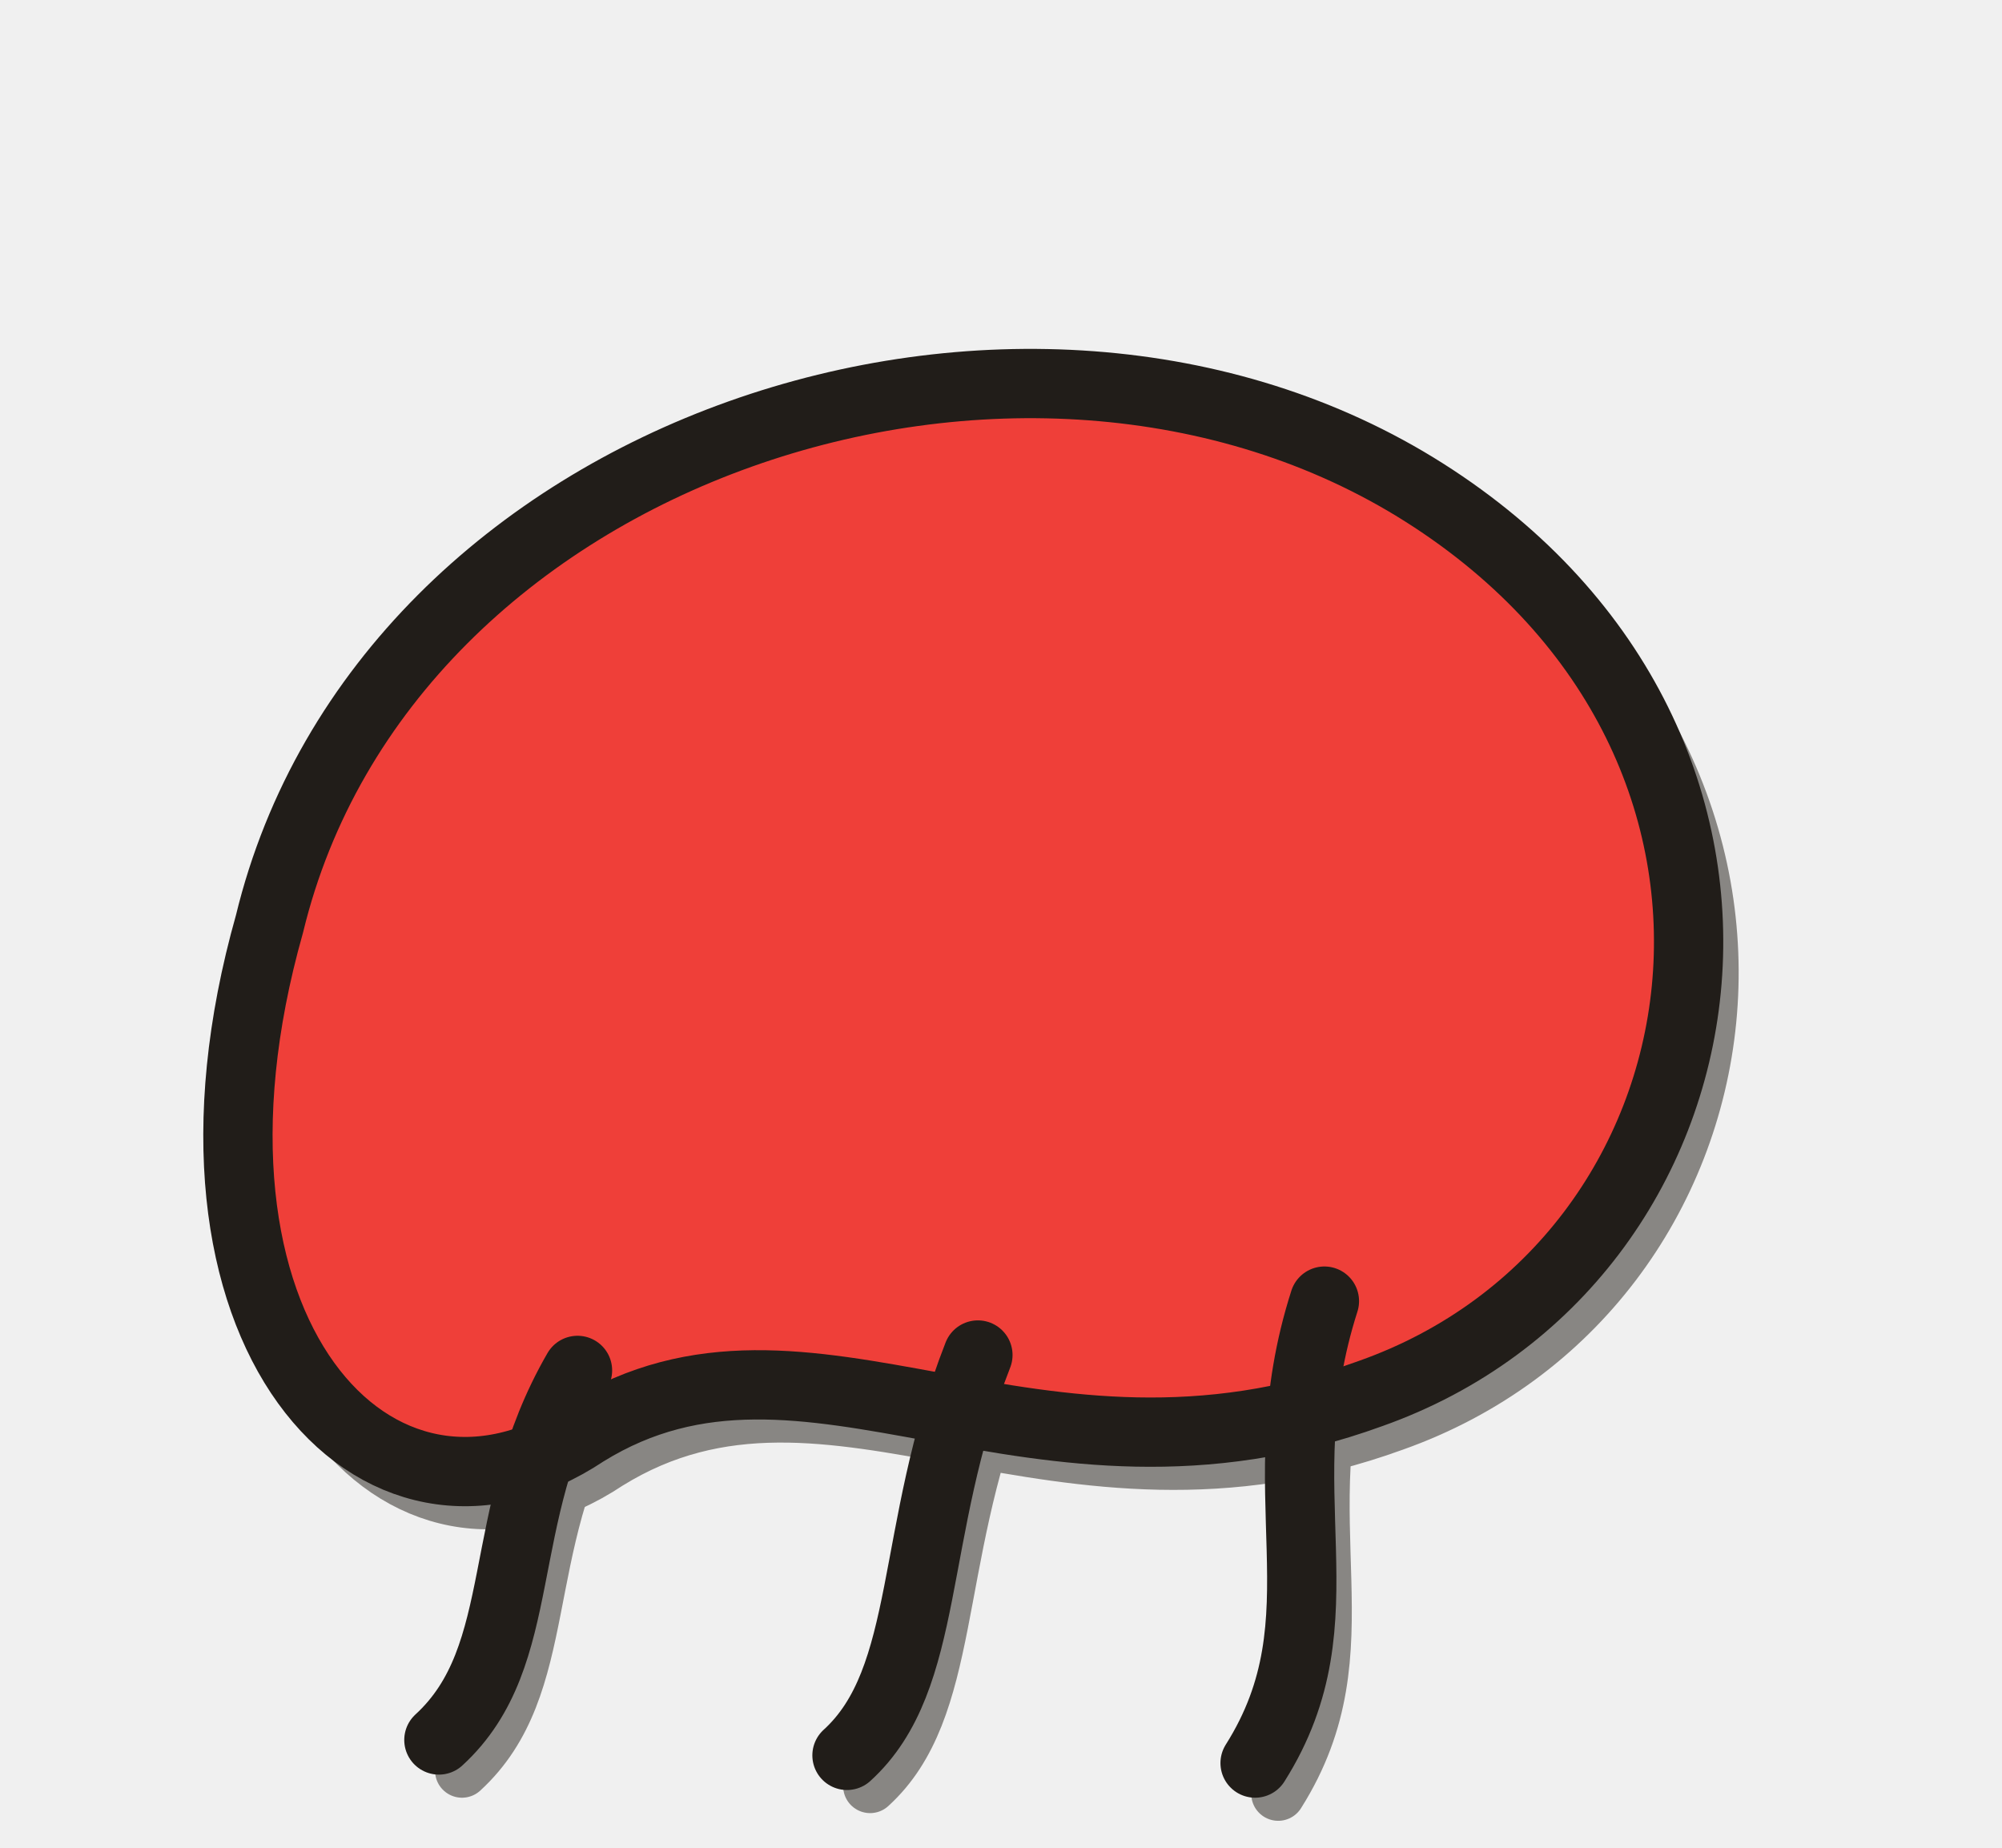
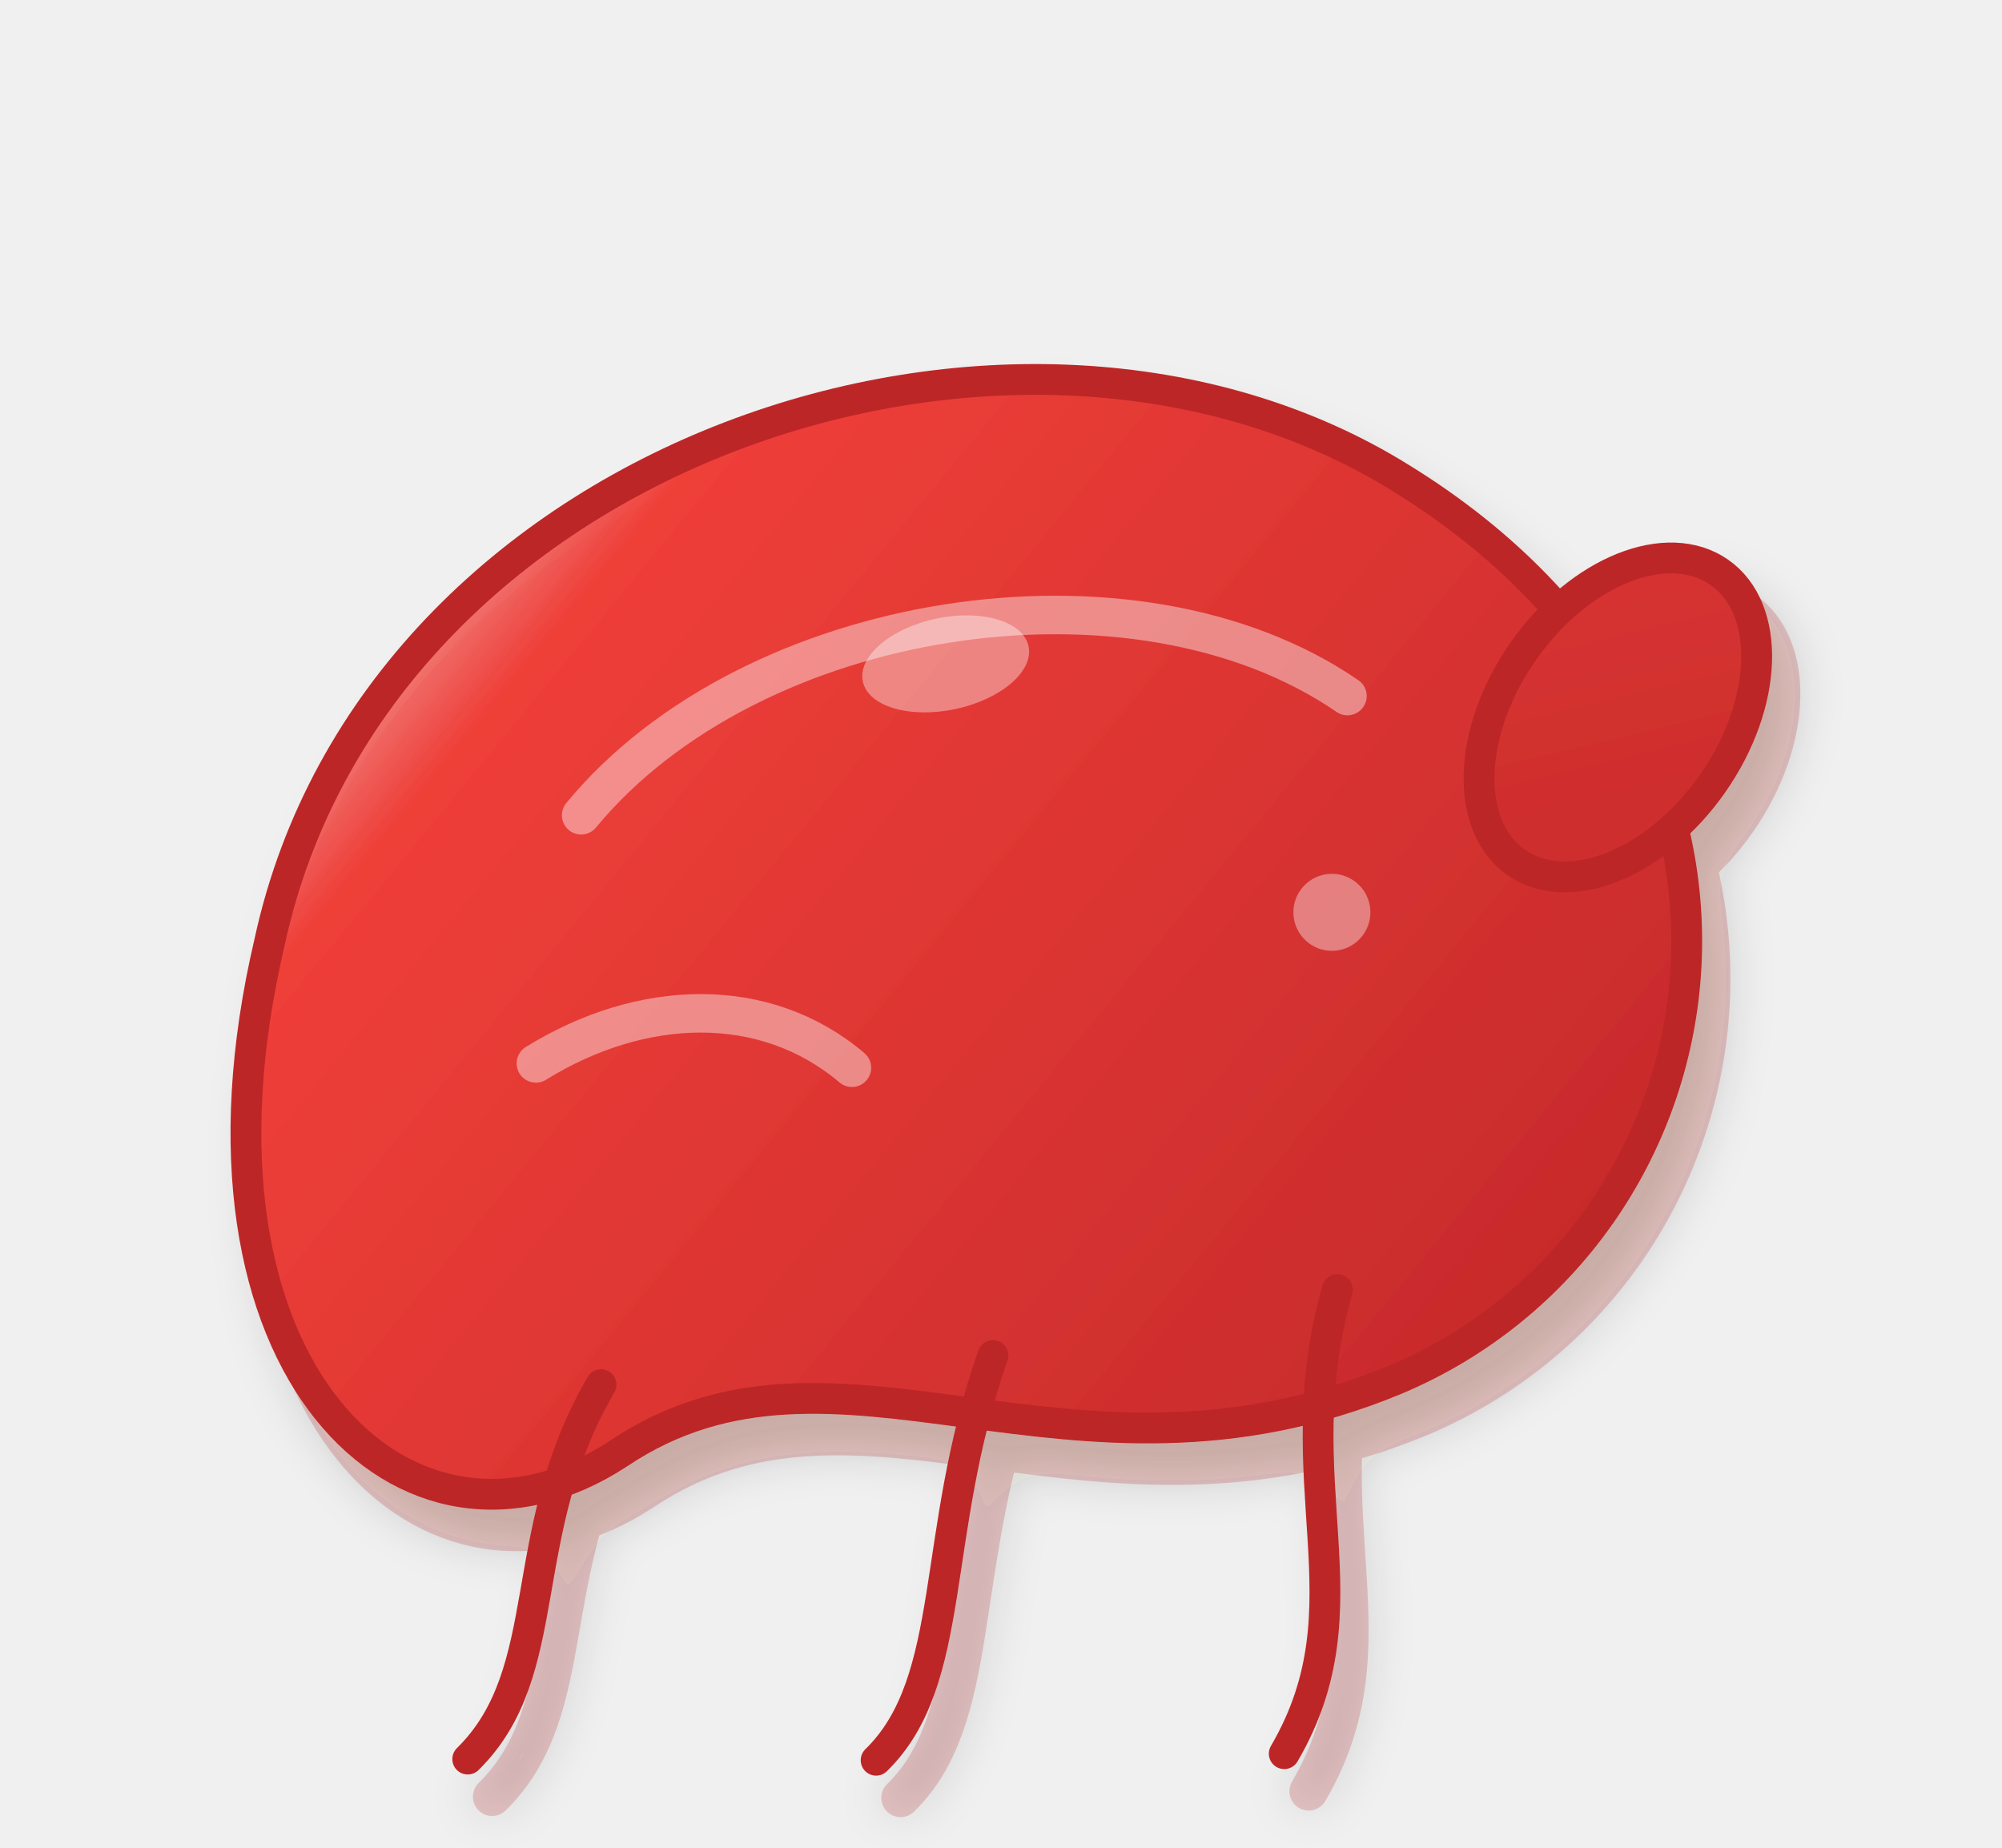
<svg xmlns="http://www.w3.org/2000/svg" viewBox="0 0 260 240" fill="none">
-   <g opacity=".58" fill="#3d3934" stroke="#3d3934" stroke-width="7" stroke-linecap="round" stroke-linejoin="round" transform="translate(3 4)">
-     <path d="M35 120C50 58 133 31 185 64C237 97 226 164 178 181C134 197 105 168 76 186C49 204 20 173 35 120Z" />
-     <path d="M127 176C118 199 121 218 110 228" fill="none" />
-     <path d="M172 169C164 194 175 210 163 229" fill="none" />
-     <path d="M75 178C64 197 69 215 57 226" fill="none" />
-   </g>
-   <g fill="#ef3f39" stroke="#211d19" stroke-width="9" stroke-linecap="round" stroke-linejoin="round">
-     <path d="M35 120C50 58 133 31 185 64C237 97 226 164 178 181C134 197 105 168 76 186C49 204 20 173 35 120Z" />
-     <path d="M127 176C118 199 121 218 110 228" fill="none" />
-     <path d="M172 169C164 194 175 210 163 229" fill="none" />
-     <path d="M75 178C64 197 69 215 57 226" fill="none" />
+   <defs>
+     <linearGradient id="paint-red_drip_svg" x1="36" y1="34" x2="226" y2="202" gradientUnits="userSpaceOnUse">
+       <stop offset="0" stop-color="#ffffff" stop-opacity="0.32" />
+       <stop offset="0.23" stop-color="#ef3f39" />
+       <stop offset="1" stop-color="#bd2528" />
+     </linearGradient>
+     <filter id="soft-red_drip_svg" x="-20%" y="-20%" width="140%" height="140%" color-interpolation-filters="sRGB">
+       <feDropShadow dx="3" dy="5" stdDeviation="3" flood-color="#2a2118" flood-opacity="0.16" />
+     </filter>
+   </defs>
+   <g transform="translate(130.0 120.0) rotate(-2) translate(-130.0 -120.0)">
+     <g opacity="0.22" fill="#bd2528" stroke="#bd2528" stroke-width="5" stroke-linecap="round" stroke-linejoin="round" transform="translate(3 5)">
+       <path d="M35 119C51 56 135 31 184 64C238 100 224 164 179 181C136 197 107 169 78 187C50 204 20 174 35 119Z" />
+       <path d="M127 176C118 199 121 218 110 228" fill="none" stroke-linecap="round" />
+       <path d="M172 169C164 194 175 210 163 229" fill="none" stroke-linecap="round" />
+       <path d="M76 178C64 197 69 215 57 226" fill="none" stroke-linecap="round" />
+       <ellipse cx="211" cy="96" rx="15" ry="23" transform="rotate(37 211 96)" />
+     </g>
+     <g filter="url(#soft-red_drip_svg)" fill="url(#paint-red_drip_svg)" stroke="#bd2528" stroke-width="4" stroke-linecap="round" stroke-linejoin="round">
+       <path d="M35 119C51 56 135 31 184 64C238 100 224 164 179 181C136 197 107 169 78 187C50 204 20 174 35 119Z" />
+       <path d="M127 176C118 199 121 218 110 228" fill="none" stroke-linecap="round" />
+       <path d="M172 169C164 194 175 210 163 229" fill="none" stroke-linecap="round" />
+       <path d="M76 178C64 197 69 215 57 226" fill="none" stroke-linecap="round" />
+       <ellipse cx="211" cy="96" rx="15" ry="23" transform="rotate(37 211 96)" />
+     </g>
+     <g fill="none" stroke="#ffffff" stroke-width="5" stroke-linecap="round" opacity="0.42">
+       <path d="M76 104C99 78 149 72 176 92" />
+       <path d="M69 136C83 128 99 128 110 138" />
+     </g>
+     <g fill="#ffffff" opacity="0.38">
+       <ellipse cx="124" cy="86" rx="11" ry="6" transform="rotate(-10 124 86)" />
+       <circle cx="173" cy="120" r="5" />
+     </g>
  </g>
</svg>
